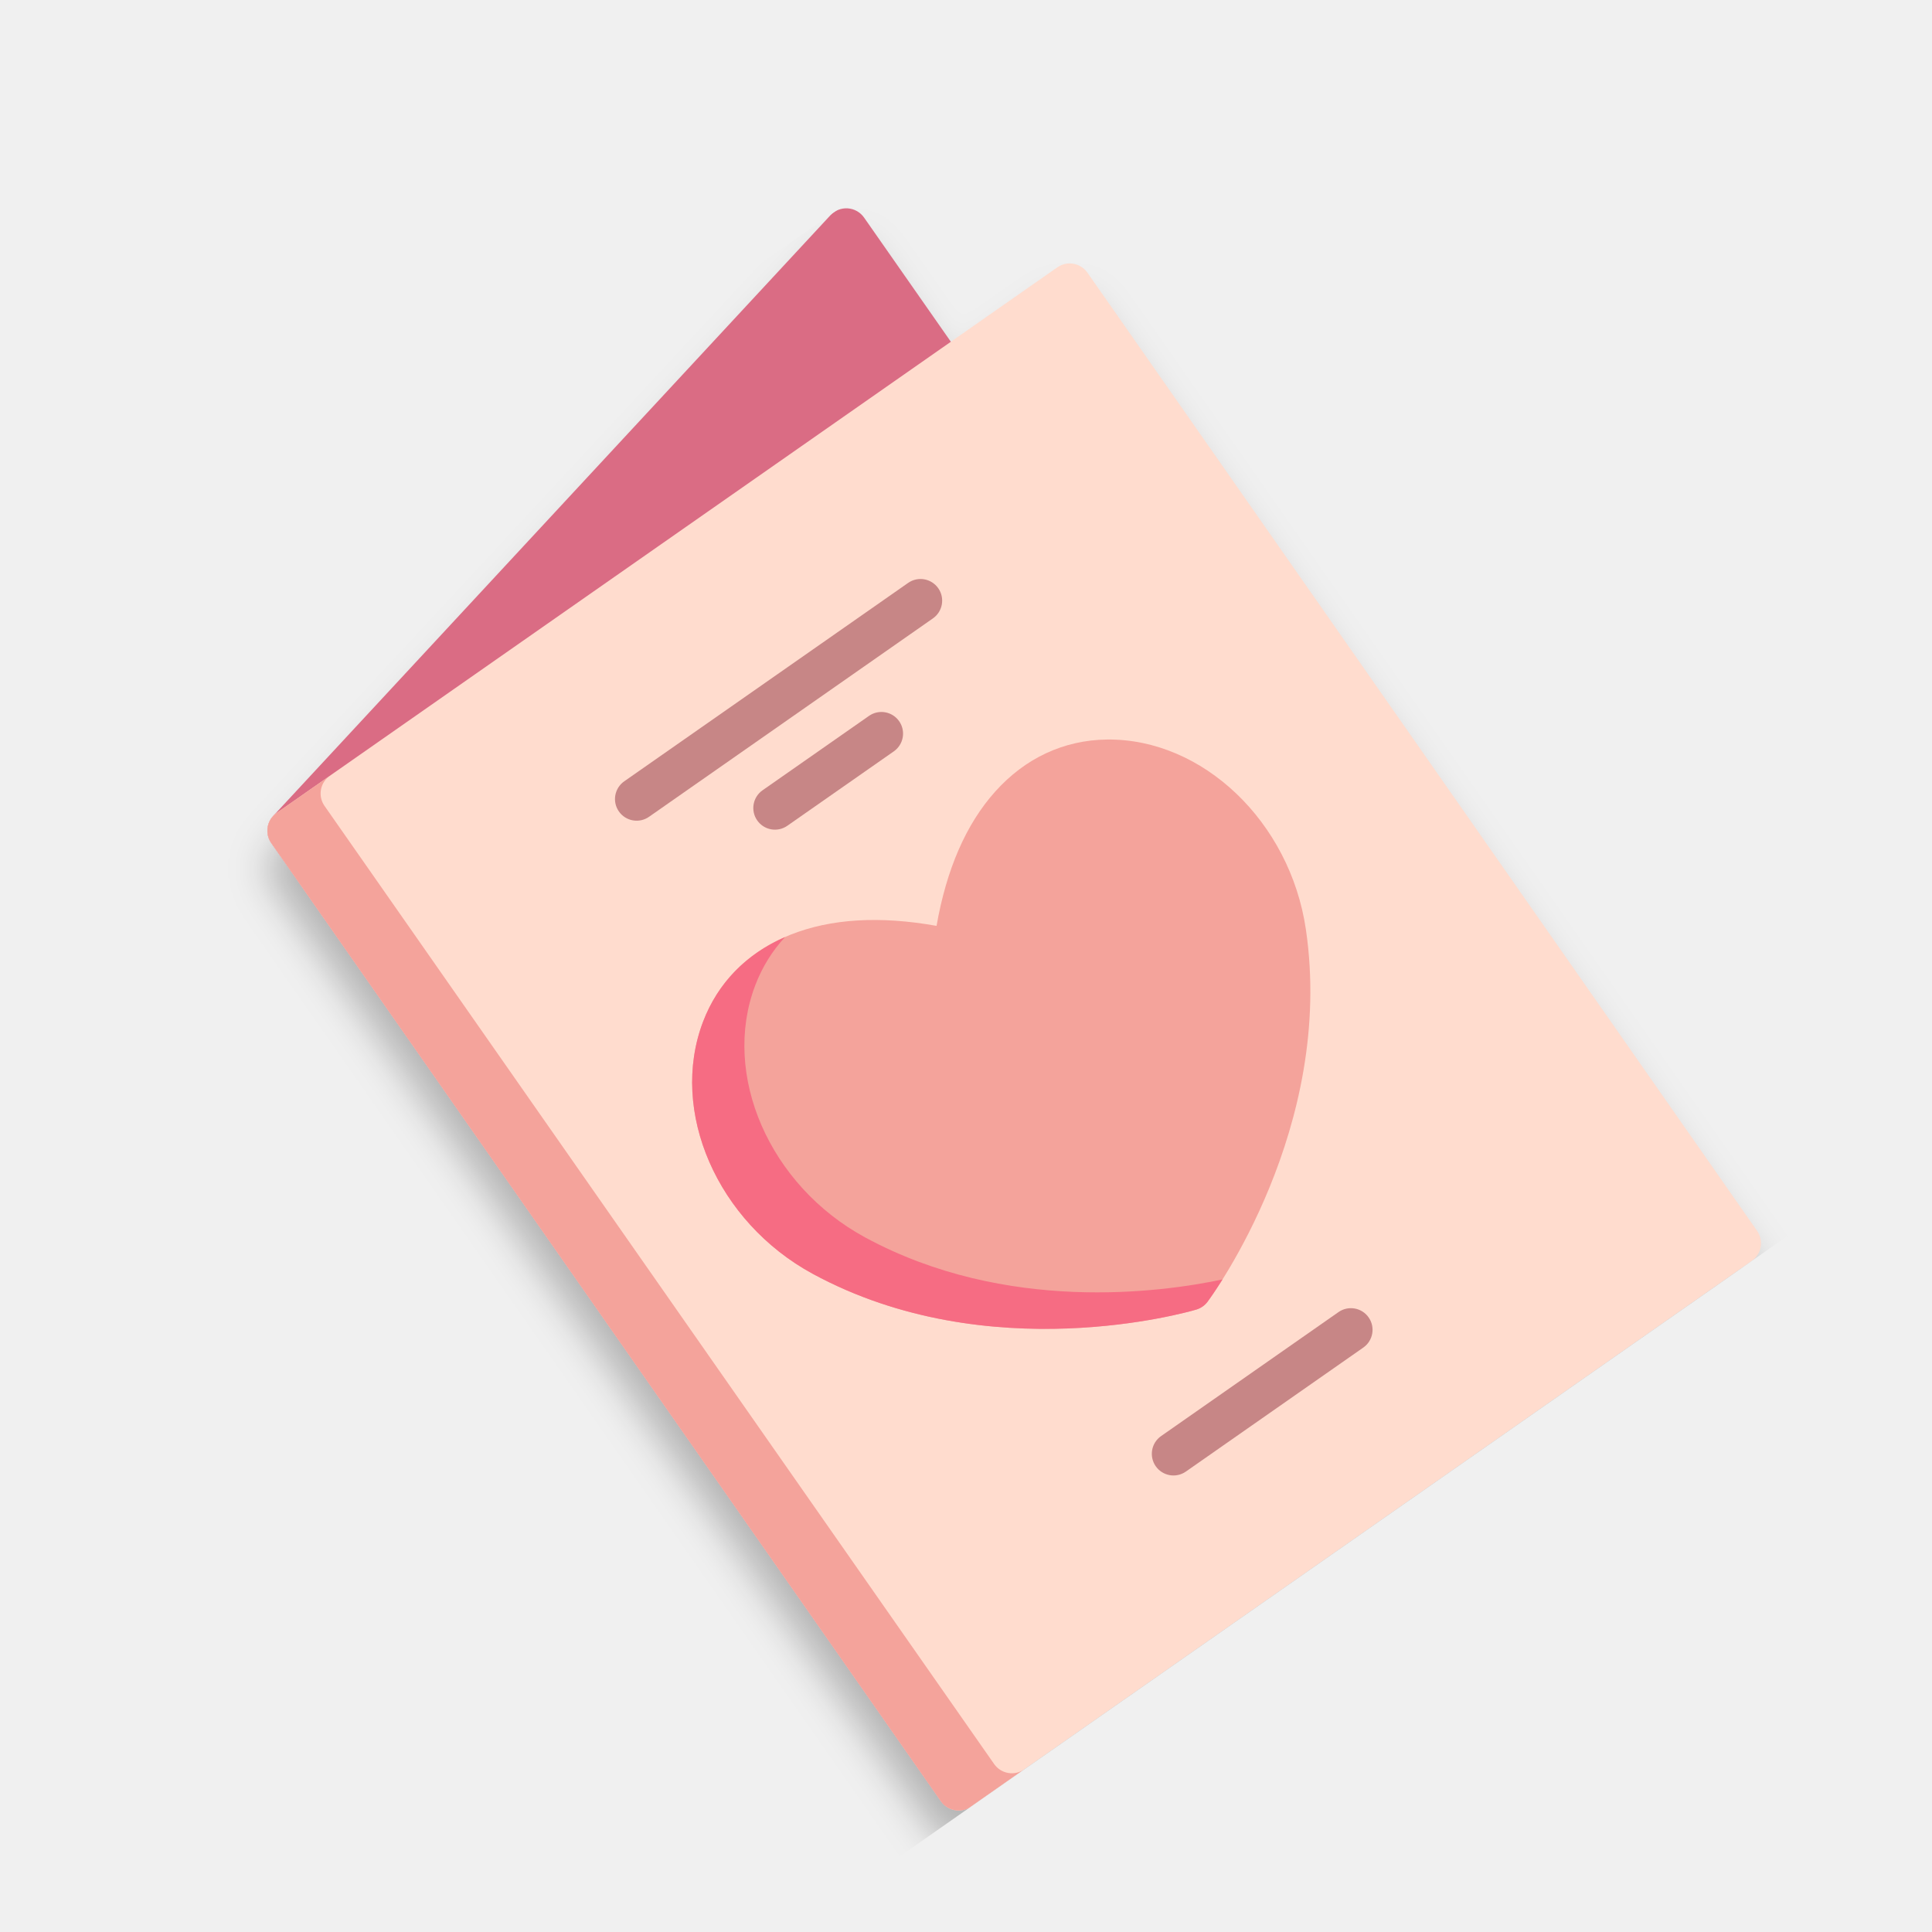
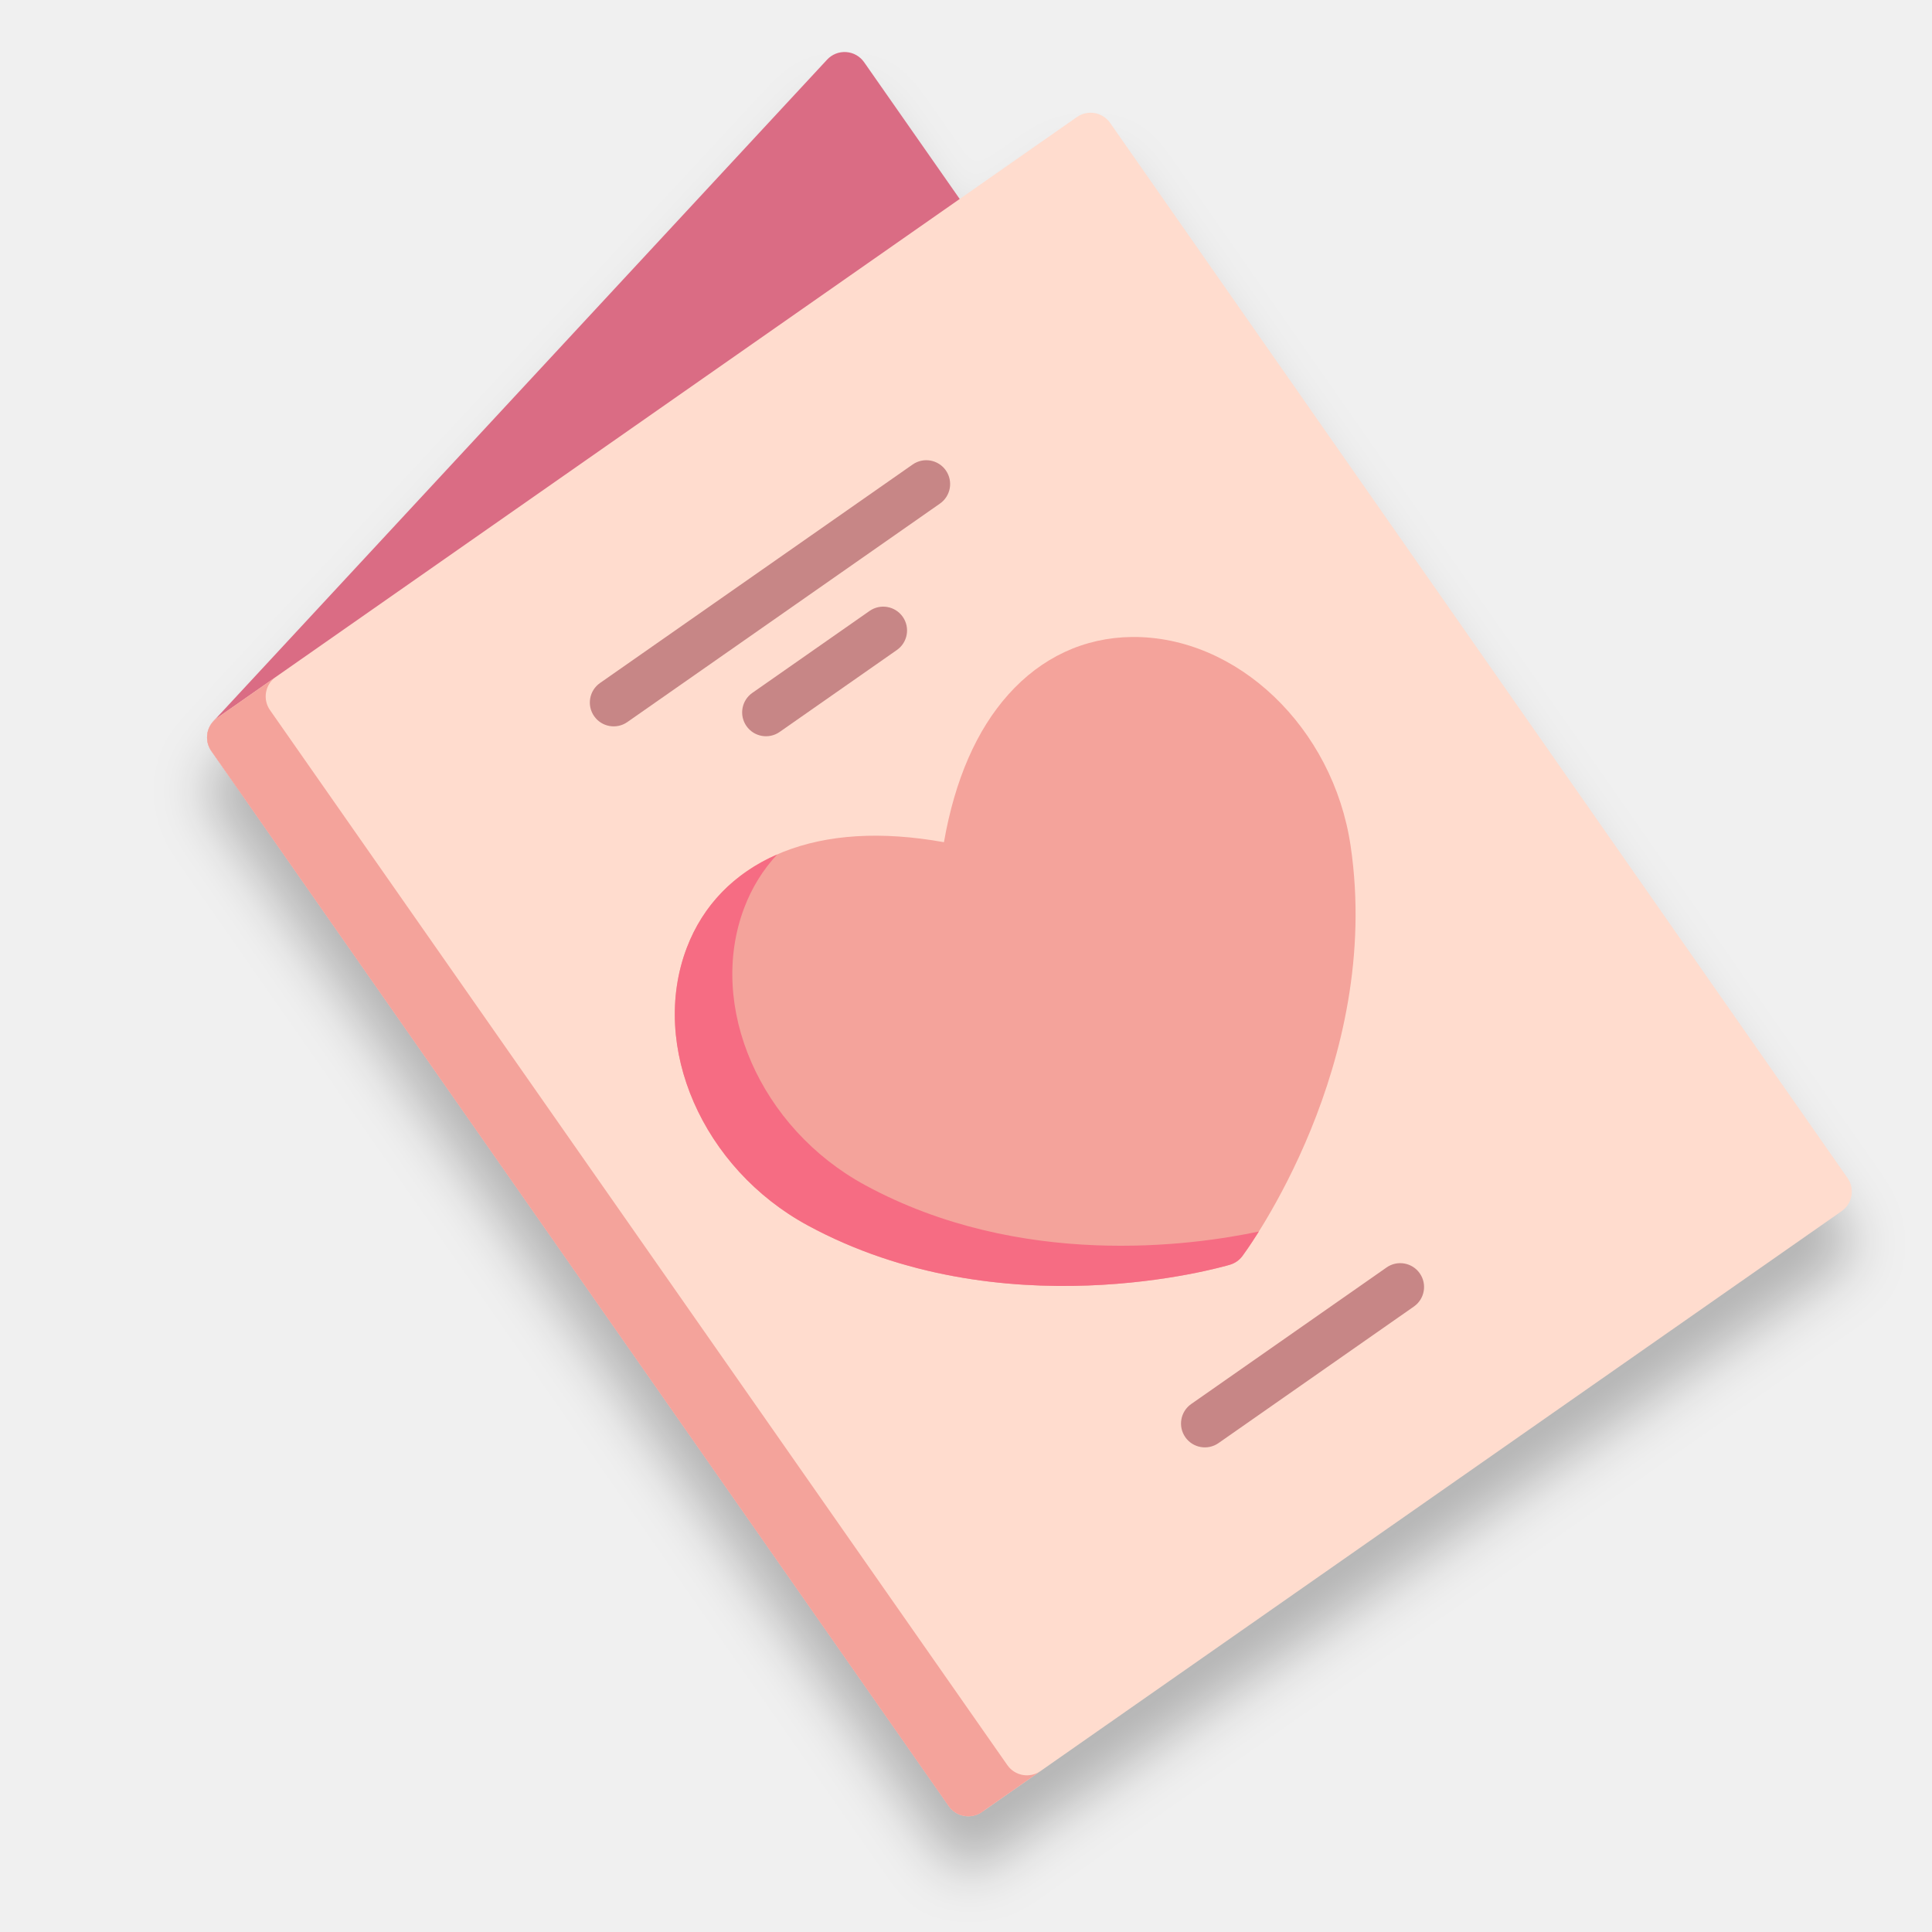
- <svg xmlns="http://www.w3.org/2000/svg" viewBox="0 0 205 205" fill="none">
-   <g clip-path="url(#clip0)" filter="url(#filter0_d)">
-     <path d="M89.958 22.11C89.265 22.061 88.588 22.33 88.116 22.839L28.984 86.584C28.248 87.376 28.166 88.575 28.785 89.462L99.837 191.125C100.663 192.306 102.423 192.428 103.404 191.371L162.535 127.626C163.271 126.833 163.354 125.635 162.734 124.748L91.683 23.085C91.285 22.516 90.651 22.157 89.958 22.11Z" fill="#DA6C84" />
-     <path d="M112.189 28.368L29.352 86.262C28.313 86.989 28.059 88.421 28.785 89.461L99.837 191.124C100.564 192.164 101.996 192.417 103.036 191.691L185.872 133.797C186.912 133.07 187.166 131.638 186.439 130.598L115.387 28.935C114.661 27.895 113.229 27.642 112.189 28.368Z" fill="#FFDCCE" />
-     <path d="M105.485 187.177L34.434 85.513C33.707 84.474 33.961 83.042 35 82.315L29.352 86.262C28.313 86.989 28.059 88.421 28.785 89.461L99.837 191.124C100.564 192.164 101.996 192.417 103.036 191.691L108.684 187.743C107.644 188.47 106.212 188.216 105.485 187.177Z" fill="#F4A39B" />
-     <path d="M117.461 78.47C112.881 78.524 108.772 80.441 105.58 84.013C102.513 87.444 100.431 92.222 99.375 98.242C93.358 97.165 88.155 97.478 83.88 99.179C79.427 100.95 76.215 104.149 74.591 108.432C70.99 117.923 76.11 129.666 86.245 135.166C104.923 145.302 126.051 139.217 126.942 138.954C127.415 138.813 127.837 138.518 128.132 138.122C128.686 137.376 141.66 119.626 138.562 98.603C136.88 87.194 127.612 78.351 117.461 78.47Z" fill="#F4A39B" />
-     <path d="M91.788 131.293C81.653 125.793 76.534 114.05 80.134 104.559C80.873 102.611 81.943 100.891 83.306 99.424C79.153 101.236 76.145 104.337 74.592 108.432C70.991 117.924 76.11 129.667 86.246 135.167C104.924 145.302 126.052 139.218 126.942 138.955C127.416 138.814 127.838 138.519 128.133 138.122C128.243 137.974 128.848 137.148 129.719 135.758C123.269 137.125 106.745 139.409 91.788 131.293Z" fill="#F66C83" />
-     <path d="M98.99 65.616L68.868 86.668C67.828 87.395 66.396 87.141 65.669 86.101C64.943 85.062 65.197 83.63 66.236 82.903L96.359 61.851C97.398 61.124 98.83 61.378 99.557 62.417C100.284 63.457 100.03 64.889 98.99 65.616Z" fill="#C78686" />
-     <path d="M94.84 79.725L83.544 87.619C82.505 88.346 81.073 88.092 80.346 87.053C79.619 86.013 79.873 84.581 80.913 83.854L92.209 75.96C93.249 75.233 94.681 75.487 95.407 76.526C96.134 77.566 95.88 78.998 94.84 79.725Z" fill="#C78686" />
-     <path d="M144.657 142.987L125.831 156.145C124.791 156.871 123.359 156.618 122.632 155.578C121.906 154.538 122.159 153.106 123.199 152.38L142.026 139.222C143.065 138.495 144.497 138.749 145.224 139.789C145.951 140.828 145.697 142.26 144.657 142.987Z" fill="#C78686" />
+ <svg xmlns="http://www.w3.org/2000/svg" viewBox="0 0 146 146" fill="none">
+   <g clip-path="url(#clip0)">
+     <g filter="url(#filter0_d)">
+       <path d="M63.948 3.935C63.404 3.897 62.873 4.108 62.503 4.507L16.129 54.5C15.552 55.121 15.487 56.062 15.973 56.757L71.697 136.486C72.344 137.413 73.725 137.508 74.494 136.68L120.868 86.687C121.445 86.065 121.51 85.125 121.024 84.43L65.3 4.7C64.988 4.254 64.491 3.972 63.948 3.935Z" fill="#DA6C84" />
+       <path d="M81.383 8.844L16.418 54.249C15.602 54.819 15.403 55.942 15.973 56.757L71.697 136.487C72.267 137.302 73.39 137.501 74.205 136.931L139.17 91.527C139.986 90.957 140.185 89.834 139.615 89.018L83.891 9.289C83.321 8.473 82.198 8.274 81.383 8.844Z" fill="#FFDCCE" />
+       <path d="M76.126 133.391L20.402 53.661C19.833 52.846 20.032 51.723 20.847 51.153L16.418 54.249C15.602 54.819 15.403 55.942 15.973 56.757L71.697 136.487C72.267 137.302 73.39 137.501 74.205 136.931L78.635 133.836C77.819 134.406 76.696 134.206 76.126 133.391Z" fill="#F4A39B" />
+       <path d="M85.517 48.137C81.925 48.18 78.703 49.683 76.199 52.484C73.794 55.175 72.161 58.923 71.333 63.644C66.615 62.799 62.534 63.045 59.181 64.379C55.689 65.767 53.17 68.277 51.896 71.635C49.072 79.079 53.087 88.289 61.036 92.602C75.685 100.551 92.254 95.779 92.953 95.572C93.324 95.462 93.656 95.231 93.887 94.919C94.321 94.335 104.496 80.414 102.066 63.926C100.747 54.979 93.478 48.044 85.517 48.137Z" fill="#F4A39B" />
+       <path d="M65.383 89.564C57.434 85.25 53.419 76.041 56.243 68.597C56.822 67.07 57.662 65.72 58.731 64.57C55.474 65.991 53.115 68.423 51.896 71.635C49.073 79.079 53.088 88.288 61.037 92.602C75.685 100.55 92.255 95.779 92.953 95.572C93.325 95.462 93.656 95.23 93.887 94.919C93.973 94.803 94.448 94.155 95.131 93.065C90.073 94.137 77.113 95.928 65.383 89.564Z" fill="#F66C83" />
+       <path d="M71.031 38.056L47.407 54.566C46.592 55.136 45.469 54.937 44.899 54.122C44.329 53.307 44.528 52.184 45.344 51.614L68.967 35.103C69.783 34.533 70.906 34.732 71.476 35.547C72.046 36.363 71.847 37.486 71.031 38.056Z" fill="#C78686" />
+       <path d="M67.776 49.121L58.917 55.313C58.102 55.883 56.979 55.684 56.409 54.868C55.839 54.053 56.038 52.93 56.854 52.36L65.713 46.168C66.528 45.599 67.651 45.798 68.221 46.613C68.791 47.428 68.592 48.551 67.776 49.121Z" fill="#C78686" />
+       <path d="M106.847 98.734L92.082 109.053C91.267 109.623 90.144 109.424 89.574 108.609C89.004 107.794 89.203 106.67 90.018 106.101L104.783 95.781C105.598 95.211 106.722 95.41 107.291 96.226C107.861 97.041 107.662 98.164 106.847 98.734Z" fill="#C78686" />
+     </g>
  </g>
  <defs>
-     <filter id="filter0_d" x="-4" y="0.149" width="212.699" height="212.699" filterUnits="userSpaceOnUse" color-interpolation-filters="sRGB">
+     <filter id="filter0_d" x="2.686" y="3.224" width="141.961" height="142.74" filterUnits="userSpaceOnUse" color-interpolation-filters="sRGB">
      <feFlood flood-opacity="0" result="BackgroundImageFix" />
      <feColorMatrix in="SourceAlpha" type="matrix" values="0 0 0 0 0 0 0 0 0 0 0 0 0 0 0 0 0 0 127 0" />
      <feOffset dy="4" />
      <feGaussianBlur stdDeviation="2" />
      <feColorMatrix type="matrix" values="0 0 0 0 0 0 0 0 0 0 0 0 0 0 0 0 0 0 0.25 0" />
      <feBlend mode="normal" in2="BackgroundImageFix" result="effect1_dropShadow" />
      <feBlend mode="normal" in="SourceGraphic" in2="effect1_dropShadow" result="shape" />
    </filter>
    <clipPath id="clip0">
-       <rect width="147" height="147" fill="white" transform="translate(0 84.3594) rotate(-34.9495)" />
+       <rect width="146" height="146" fill="white" />
    </clipPath>
  </defs>
</svg>
